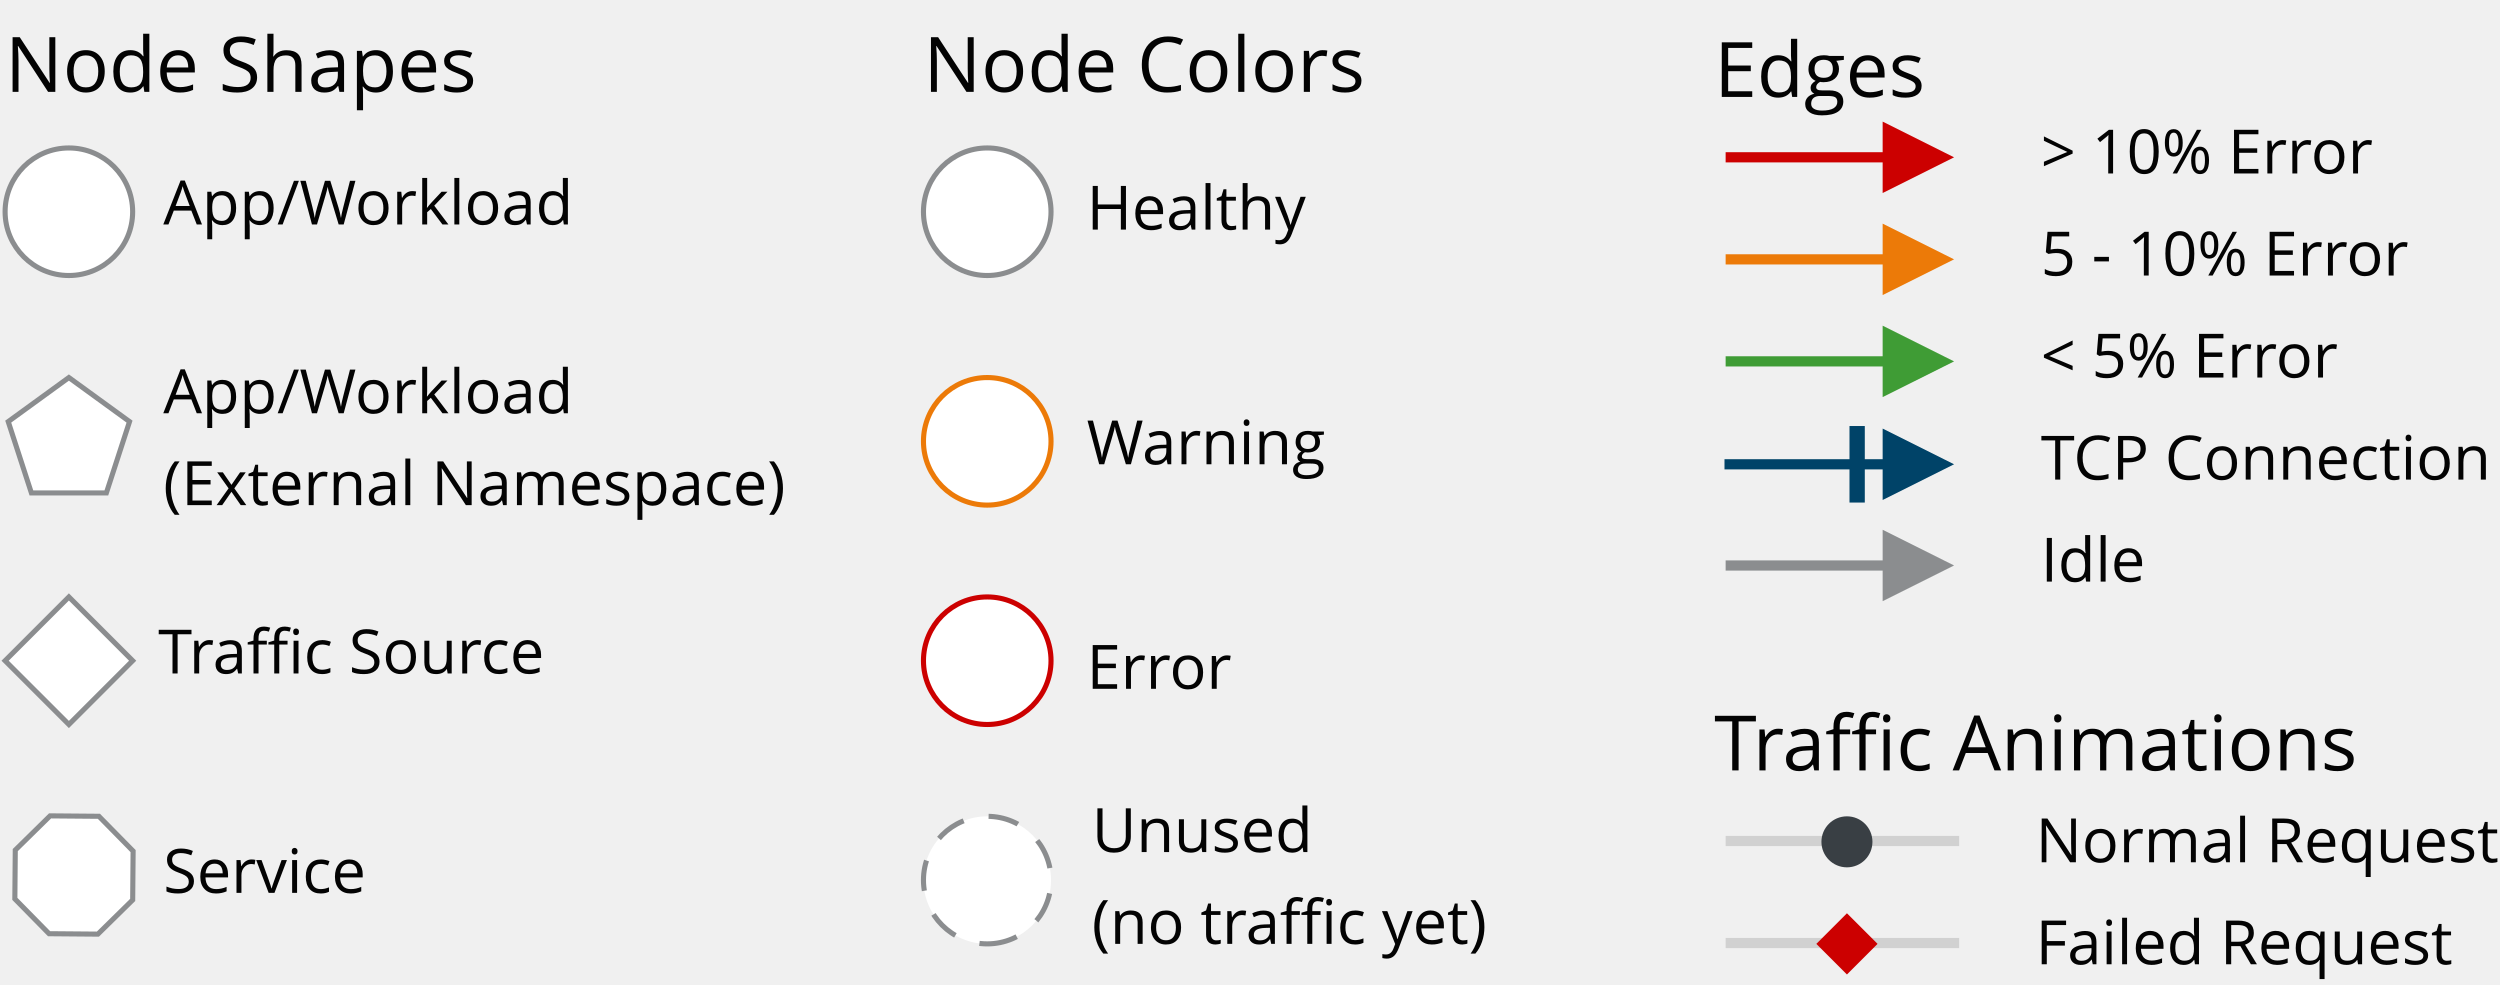
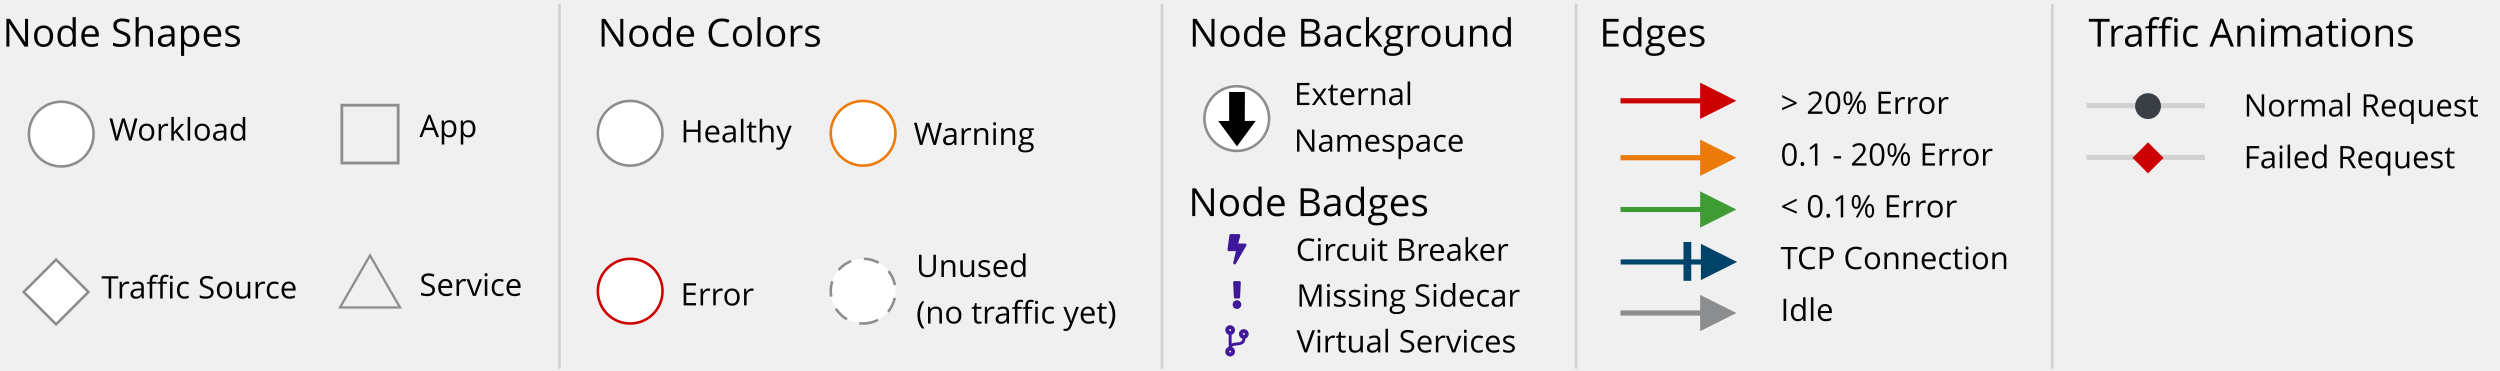
- <svg xmlns="http://www.w3.org/2000/svg" width="490px" height="193px" viewBox="0 0 490 193" version="1.1">
-   <defs />
-   <g id="service-graph" stroke="none" stroke-width="1" fill="none" fill-rule="evenodd">
-     <g id="Group-42" transform="translate(-2, 2)">
-       <path id="Line-3" d="M385,28.833 L371,21.833 L371,35.833 L385,28.833 Z M341.224,29.833 L372,29.833 L373,29.833 L373,27.833 L372,27.833 L341.224,27.833 L340.224,27.833 L340.224,29.833 L341.224,29.833 Z" fill="#CC0000" fill-rule="nonzero" />
-       <path id="Line-3" d="M385,48.833 L371,41.833 L371,55.833 L385,48.833 Z M341.224,49.833 L372,49.833 L373,49.833 L373,47.833 L372,47.833 L341.224,47.833 L340.224,47.833 L340.224,49.833 L341.224,49.833 Z" fill="#EC7A08" fill-rule="nonzero" />
-       <path id="Line-3" d="M385,68.833 L371,61.833 L371,75.833 L385,68.833 Z M341.224,69.833 L372,69.833 L373,69.833 L373,67.833 L372,67.833 L341.224,67.833 L340.224,67.833 L340.224,69.833 L341.224,69.833 Z" fill="#3F9C35" fill-rule="nonzero" />
-       <text id="&gt;-10%-Error" font-family="OpenSans, Open Sans" font-size="12" font-weight="normal" line-spacing="18" fill="#030303">
-         <tspan x="402" y="32">&gt; 10% Error</tspan>
-       </text>
-       <text id="5---10%-Error" font-family="OpenSans, Open Sans" font-size="12" font-weight="normal" line-spacing="18" fill="#030303">
-         <tspan x="402" y="52">5 - 10% Error</tspan>
-       </text>
-       <text id="&lt;-5%-Error" font-family="OpenSans, Open Sans" font-size="12" font-weight="normal" line-spacing="18" fill="#030303">
-         <tspan x="402" y="72">&lt; 5% Error</tspan>
-       </text>
-       <text id="Idle" font-family="OpenSans, Open Sans" font-size="12" font-weight="normal" line-spacing="18" fill="#030303">
-         <tspan x="402" y="112">Idle</tspan>
-       </text>
-       <text id="Normal-Request" font-family="OpenSans, Open Sans" font-size="12" font-weight="normal" line-spacing="18" fill="#030303">
-         <tspan x="401" y="167">Normal Request</tspan>
-       </text>
-       <text id="Failed-Request" font-family="OpenSans, Open Sans" font-size="12" font-weight="normal" line-spacing="18" fill="#030303">
-         <tspan x="401" y="187">Failed Request</tspan>
-       </text>
-       <text id="TCP-Connection" font-family="OpenSans, Open Sans" font-size="12" font-weight="normal" line-spacing="18" fill="#030303">
-         <tspan x="402" y="92">TCP Connection</tspan>
-       </text>
-       <path id="Line-3" d="M385,108.833 L371,101.833 L371,115.833 L385,108.833 Z M341.224,109.833 L372,109.833 L373,109.833 L373,107.833 L372,107.833 L341.224,107.833 L340.224,107.833 L340.224,109.833 L341.224,109.833 Z" fill="#8B8D8F" fill-rule="nonzero" />
-       <path d="M341.224,162.833 L385,162.833" id="Line-3" stroke="#D1D1D1" stroke-width="2" stroke-linecap="square" />
-       <path d="M341.224,182.833 L385,182.833" id="Line-3" stroke="#D1D1D1" stroke-width="2" stroke-linecap="square" />
-       <text id="Node-Shapes" font-family="OpenSans-Semibold, Open Sans" font-size="15" font-weight="500" line-spacing="10" fill="#030303">
-         <tspan x="3" y="16">Node Shapes</tspan>
-       </text>
-       <text id="Node-Colors" font-family="OpenSans-Semibold, Open Sans" font-size="15" font-weight="500" line-spacing="10" fill="#030303">
-         <tspan x="183" y="16">Node Colors</tspan>
-       </text>
-       <text id="Edges" font-family="OpenSans-Semibold, Open Sans" font-size="15" font-weight="500" line-spacing="10" fill="#030303">
-         <tspan x="338" y="17">Edges</tspan>
-       </text>
-       <text id="Traffic-Animations" font-family="OpenSans-Semibold, Open Sans" font-size="15" font-weight="500" line-spacing="10" fill="#030303">
-         <tspan x="338" y="149">Traffic Animations</tspan>
-       </text>
-       <circle id="Oval-3" fill="#393F44" cx="364" cy="163" r="5" />
-       <g id="Group" transform="translate(341, 83)">
-         <path id="Line" d="M44,6 L30,-1 L30,13 L44,6 Z M0,7 L31,7 L32,7 L32,5 L31,5 L0,5 L-1,5 L-1,7 L0,7 Z" fill="#004368" fill-rule="nonzero" />
-         <path d="M25,0 L25,12" id="Line-2" stroke="#004368" stroke-width="3" stroke-linecap="square" />
-       </g>
-       <polygon id="Polygon" fill="#CC0000" points="364 177 370 183 364 189 358 183" />
-       <g id="Group-8" transform="translate(183, 27)">
-         <text id="Healthy" font-family="OpenSans, Open Sans" font-size="12" font-weight="normal" line-spacing="18" fill="#030303">
-           <tspan x="32" y="16">Healthy</tspan>
-         </text>
-         <circle id="Oval-7" stroke="#8B8D8F" fill="#FFFFFF" cx="12.5" cy="12.5" r="12.5" />
-       </g>
-       <g id="Group-9" transform="translate(183, 72)">
-         <text id="Warning" font-family="OpenSans, Open Sans" font-size="12" font-weight="normal" line-spacing="18" fill="#030303">
-           <tspan x="32" y="17">Warning</tspan>
-         </text>
-         <circle id="Oval-7" stroke="#EC7A08" fill="#FFFFFF" cx="12.5" cy="12.5" r="12.5" />
-       </g>
-       <g id="Group-10" transform="translate(183, 115)">
-         <text id="Error" font-family="OpenSans, Open Sans" font-size="12" font-weight="normal" line-spacing="18" fill="#030303">
-           <tspan x="32" y="18">Error</tspan>
-         </text>
-         <circle id="Oval-7" stroke="#CC0000" fill="#FFFFFF" cx="12.5" cy="12.5" r="12.5" />
-       </g>
-       <g id="Group-11" transform="translate(183, 152)">
-         <text id="Unused-(no-traffic-y" font-family="OpenSans, Open Sans" font-size="12" font-weight="normal" line-spacing="18" fill="#030303">
-           <tspan x="33" y="13">Unused</tspan>
-           <tspan x="33" y="31">(no traffic yet)</tspan>
-         </text>
-         <path d="M12.5,31 C19.404,31 25,25.404 25,18.5 C25,11.596 19.404,6 12.5,6 C5.596,6 0,11.596 0,18.5 C0,25.404 5.596,31 12.5,31 Z" id="Oval-7" stroke="#8B8D8F" fill="#FFFFFF" stroke-dasharray="6,5" />
-       </g>
-       <g id="Group-3" transform="translate(0, 153)">
-         <text id="Service" font-family="OpenSans, Open Sans" font-size="12" font-weight="normal" line-spacing="18" fill="#030303">
-           <tspan x="34" y="20">Service</tspan>
-         </text>
-         <polygon id="Polygon" stroke="#8B8D8F" fill="#FFFFFF" transform="translate(16.5, 16.5) rotate(23) translate(-16.5, -16.5) " points="16.5 4 25.339 7.661 29 16.5 25.339 25.339 16.5 29 7.661 25.339 4 16.5 7.661 7.661" />
-       </g>
-       <g id="Group-6" transform="translate(3, 27)">
-         <text id="App/Workload" font-family="OpenSans, Open Sans" font-size="12" font-weight="normal" line-spacing="18" fill="#030303">
-           <tspan x="31" y="15">App/Workload</tspan>
-         </text>
-         <circle id="Oval-5" stroke="#8B8D8F" fill="#FFFFFF" cx="12.5" cy="12.5" r="12.5" />
-       </g>
-       <g id="Group-5" transform="translate(3, 66)">
-         <text id="App/Workload-(Extern" font-family="OpenSans, Open Sans" font-size="12" font-weight="normal" line-spacing="18" fill="#030303">
-           <tspan x="31" y="13">App/Workload</tspan>
-           <tspan x="31" y="31">(External Namespace)</tspan>
-         </text>
-         <polygon id="Polygon" stroke="#8B8D8F" fill="#FFFFFF" points="12.5 6 24.388 14.637 19.847 28.613 5.153 28.613 0.612 14.637" />
-       </g>
-       <g id="Group-7" transform="translate(3, 115)">
-         <text id="Traffic-Source" font-family="OpenSans, Open Sans" font-size="12" font-weight="normal" line-spacing="18" fill="#030303">
-           <tspan x="30" y="15">Traffic Source</tspan>
-         </text>
-         <polygon id="Polygon" stroke="#8B8D8F" fill="#FFFFFF" points="12.5 0 25 12.5 12.5 25 0 12.5" />
-       </g>
-     </g>
+ <svg xmlns="http://www.w3.org/2000/svg" width="966" height="143" viewBox="0 0 966 143" version="1.1" id="svg126">
+   <defs id="defs14">
+     <marker orient="auto" refY="0" refX="0" id="TriangleOutL" style="overflow:visible">
+       <path id="path2196" d="M 5.77,0 -2.88,5 V -5 Z" style="fill:#000000;fill-opacity:1;fill-rule:evenodd;stroke:#000000;stroke-width:1pt;stroke-opacity:1" transform="scale(0.8)" />
+     </marker>
+     <marker orient="auto" refY="0" refX="0" id="Arrow1Sstart" style="overflow:visible">
+       <path id="path1281" d="M 0,0 5,-5 -12.5,0 5,5 Z" style="fill:#000000;fill-opacity:1;fill-rule:evenodd;stroke:#000000;stroke-width:1pt;stroke-opacity:1" transform="matrix(0.2,0,0,0.2,1.2,0)" />
+     </marker>
+     <marker orient="auto" refY="0" refX="0" id="Arrow1Lend" style="overflow:visible">
+       <path id="path1272" d="M 0,0 5,-5 -12.5,0 5,5 Z" style="fill:#000000;fill-opacity:1;fill-rule:evenodd;stroke:#000000;stroke-width:1pt;stroke-opacity:1" transform="matrix(-0.8,0,0,-0.8,-10,0)" />
+     </marker>
+   </defs>
+   <path d="M 793,2 V 142" id="Line-4" style="fill:none;fill-rule:evenodd;stroke:#d1d1d1;stroke-width:1;stroke-linecap:square" />
+   <path d="M 449,2 V 142" id="path17" style="fill:none;fill-rule:evenodd;stroke:#d1d1d1;stroke-width:1;stroke-linecap:square" />
+   <path d="M 216.196,2 V 142" id="path19" style="fill:none;fill-rule:evenodd;stroke:#d1d1d1;stroke-width:1;stroke-linecap:square" />
+   <g style="fill:none;fill-rule:evenodd;stroke:none;stroke-width:1" id="Group-8" transform="translate(231,39)">
+     <text style="font-weight:normal;font-size:12px;font-family:OpenSans, 'Open Sans';fill:#030303" line-spacing="18" font-weight="normal" font-size="12" id="Healthy">
+       <tspan id="tspan21" y="16" x="32">Healthy</tspan>
+     </text>
+     <circle style="fill:#ffffff;stroke:#8b8d8f" r="12.5" cy="12.5" cx="12.5" id="Oval-7" />
  </g>
+   <g style="fill:none;fill-rule:evenodd;stroke:none;stroke-width:1" transform="translate(321,39)" id="Group-9">
+     <text style="font-weight:normal;font-size:12px;font-family:OpenSans, 'Open Sans';fill:#030303" line-spacing="18" font-weight="normal" font-size="12" id="Warning">
+       <tspan id="tspan26" y="17" x="32">Warning</tspan>
+     </text>
+     <circle style="fill:#ffffff;stroke:#ec7a08" r="12.5" cy="12.5" cx="12.5" id="circle29" />
+   </g>
+   <g style="fill:none;fill-rule:evenodd;stroke:none;stroke-width:1" transform="translate(231,100)" id="Group-10">
+     <text style="font-weight:normal;font-size:12px;font-family:OpenSans, 'Open Sans';fill:#030303" line-spacing="18" font-weight="normal" font-size="12" id="Error">
+       <tspan id="tspan32" y="18" x="32">Error</tspan>
+     </text>
+     <circle style="fill:#ffffff;stroke:#cc0000" r="12.5" cy="12.5" cx="12.5" id="circle35" />
+   </g>
+   <text id="Unused-(no-traffic-y" font-size="12" font-weight="normal" line-spacing="18" style="font-weight:normal;font-size:12px;font-family:OpenSans, 'Open Sans';fill:#030303;fill-rule:evenodd;stroke:none;stroke-width:1" x="321" y="94">
+     <tspan x="354" y="107" id="tspan38">Unused</tspan>
+     <tspan x="354" y="125" id="tspan40">(no traffic yet)</tspan>
+   </text>
+   <path d="m 333.5,125 c 6.904,0 12.5,-5.596 12.5,-12.5 0,-6.904 -5.596,-12.5 -12.5,-12.5 -6.904,0 -12.5,5.596 -12.5,12.5 0,6.904 5.596,12.5 12.5,12.5 z" id="path43" style="fill:#ffffff;fill-rule:evenodd;stroke:#8b8d8f;stroke-width:1;stroke-dasharray:6, 5" />
+   <text style="font-weight:normal;font-size:12px;font-family:OpenSans, 'Open Sans';fill:#030303;fill-rule:evenodd;stroke:none;stroke-width:1" line-spacing="18" font-weight="normal" font-size="12" id="text447" x="467.008" y="27.602">
+     <tspan id="tspan443" y="40.602" x="500.008">External</tspan>
+     <tspan id="tspan445" y="58.602" x="500.008">Namespace</tspan>
+   </text>
+   <text id="Node-Colors" font-size="15" font-weight="500" line-spacing="10" style="font-weight:500;font-size:15px;font-family:OpenSans-Semibold, 'Open Sans';fill:#030303;fill-rule:evenodd;stroke:none;stroke-width:1" x="-93" y="2">
+     <tspan x="231" y="18" id="tspan47">Node Colors</tspan>
+   </text>
+   <text id="Edges" font-size="15" font-weight="500" line-spacing="10" style="font-weight:500;font-size:15px;font-family:OpenSans-Semibold, 'Open Sans';fill:#030303;fill-rule:evenodd;stroke:none;stroke-width:1" x="51" y="2">
+     <tspan x="618" y="18" id="tspan51">Edges</tspan>
+   </text>
+   <text y="31" x="627" style="font-weight:normal;font-size:12px;font-family:OpenSans, 'Open Sans';fill:#030303;fill-rule:evenodd;stroke:none;stroke-width:1" line-spacing="18" font-weight="normal" font-size="12" id="&gt;-20%-Error">
+     <tspan id="tspan58" y="44" x="688">&gt; 20% Error</tspan>
+   </text>
+   <text y="31" x="627" style="font-weight:normal;font-size:12px;font-family:OpenSans, 'Open Sans';fill:#030303;fill-rule:evenodd;stroke:none;stroke-width:1" line-spacing="18" font-weight="normal" font-size="12" id="0.1---20%-Error">
+     <tspan id="tspan61" y="64" x="688">0.1 - 20% Error</tspan>
+   </text>
+   <text y="31" x="627" style="font-weight:normal;font-size:12px;font-family:OpenSans, 'Open Sans';fill:#030303;fill-rule:evenodd;stroke:none;stroke-width:1" line-spacing="18" font-weight="normal" font-size="12" id="&lt;-0.1%-Error">
+     <tspan id="tspan64" y="84" x="688">&lt; 0.1% Error</tspan>
+   </text>
+   <text y="31" x="627" style="font-weight:normal;font-size:12px;font-family:OpenSans, 'Open Sans';fill:#030303;fill-rule:evenodd;stroke:none;stroke-width:1" line-spacing="18" font-weight="normal" font-size="12" id="Idle">
+     <tspan id="tspan67" y="124" x="688">Idle</tspan>
+   </text>
+   <text y="31" x="627" style="font-weight:normal;font-size:12px;font-family:OpenSans, 'Open Sans';fill:#030303;fill-rule:evenodd;stroke:none;stroke-width:1" line-spacing="18" font-weight="normal" font-size="12" id="TCP-Connection">
+     <tspan id="tspan70" y="104" x="688">TCP Connection</tspan>
+   </text>
+   <path id="Line" d="m 671.224,101.222 -14,-7 v 14 z m -44,1 h 31 1 v -2 h -1 -31 -1 v 2 z" style="fill:#004368;fill-rule:nonzero;stroke:none;stroke-width:1" />
+   <path d="m 652,95 v 12" id="Line-2" style="fill:none;fill-rule:evenodd;stroke:#004368;stroke-width:3;stroke-linecap:square" />
+   <text id="Traffic-Animations" font-size="15" font-weight="500" line-spacing="10" style="font-weight:500;font-size:15px;font-family:OpenSans-Semibold, 'Open Sans';fill:#030303;fill-rule:evenodd;stroke:none;stroke-width:1" x="51" y="2">
+     <tspan x="807" y="18" id="tspan79">Traffic Animations</tspan>
+   </text>
+   <text style="font-weight:normal;font-size:12px;font-family:OpenSans, 'Open Sans';fill:#030303;fill-rule:evenodd;stroke:none;stroke-width:1" line-spacing="18" font-weight="normal" font-size="12" id="Normal-Request" x="807" y="32">
+     <tspan id="tspan82" y="45" x="867">Normal Request</tspan>
+   </text>
+   <text style="font-weight:normal;font-size:12px;font-family:OpenSans, 'Open Sans';fill:#030303;fill-rule:evenodd;stroke:none;stroke-width:1" line-spacing="18" font-weight="normal" font-size="12" id="Failed-Request" x="807" y="32">
+     <tspan id="tspan85" y="65" x="867">Failed Request</tspan>
+   </text>
+   <path style="fill:none;fill-rule:evenodd;stroke:#d1d1d1;stroke-width:2;stroke-linecap:square" id="path88" d="M 807.224,40.833 H 851" />
+   <path style="fill:none;fill-rule:evenodd;stroke:#d1d1d1;stroke-width:2;stroke-linecap:square" id="path90" d="M 807.224,60.833 H 851" />
+   <circle style="fill:#393f44;fill-rule:evenodd;stroke:none;stroke-width:1" r="5" cy="41" cx="830" id="Oval-3" />
+   <polygon style="fill:#cc0000;fill-rule:evenodd;stroke:none;stroke-width:1" points="17,29 23,23 29,29 23,35 " id="Polygon" transform="translate(807,32)" />
+   <text style="font-weight:normal;font-size:12px;font-family:OpenSans, 'Open Sans';fill:#030303;fill-rule:evenodd;stroke:none;stroke-width:1" line-spacing="18" font-weight="normal" font-size="12" id="Failed-Request-7" x="440.707" y="67.785">
+     <tspan id="tspan85-5" y="100.785" x="500.707">Circuit Breaker</tspan>
+   </text>
+   <text y="39.314" x="11.163" id="App/Workload" font-size="12" font-weight="normal" line-spacing="18" style="font-weight:normal;font-size:12px;font-family:OpenSans, 'Open Sans';fill:#030303;fill-rule:evenodd;stroke:none;stroke-width:1">
+     <tspan x="42.163" y="54.314" id="tspan95">Workload</tspan>
+   </text>
+   <circle id="Oval-5" cx="23.663" cy="51.814" r="12.5" style="fill:#ffffff;fill-rule:evenodd;stroke:#8b8d8f;stroke-width:1" />
+   <circle style="fill:#ffffff;fill-rule:evenodd;stroke:#8b8d8f;stroke-width:1" r="12.5" cy="45.814" cx="477.879" id="circle2046" />
+   <text x="131.065" id="App/Workload-(Extern" font-size="12" font-weight="normal" line-spacing="18" style="font-weight:normal;font-size:12px;font-family:OpenSans, 'Open Sans';fill:#030303;fill-rule:evenodd;stroke:none;stroke-width:1" y="39.966">
+     <tspan x="162.065" y="52.966" id="tspan100">App</tspan>
+   </text>
+   <text y="94.314" x="128.065" id="Service" font-size="12" font-weight="normal" line-spacing="18" style="font-weight:normal;font-size:12px;font-family:OpenSans, 'Open Sans';fill:#030303;fill-rule:evenodd;stroke:none;stroke-width:1">
+     <tspan x="162.065" y="114.314" id="tspan108">Service</tspan>
+   </text>
+   <path style="fill:#40199a;fill-opacity:1;fill-rule:evenodd;stroke:none;stroke-width:0.023" d="m 481.088,94.11 h -2.646 l 0.794,-2.977 c 0.093,-0.349 -0.171,-0.692 -0.532,-0.692 h -3.119 c -0.276,0 -0.509,0.204 -0.546,0.478 l -0.734,5.504 c -0.044,0.33 0.213,0.623 0.546,0.623 h 2.722 l -1.056,4.46 c -0.083,0.348 0.184,0.677 0.535,0.677 0.191,0 0.376,-0.1 0.476,-0.275 l 4.036,-6.972 c 0.212,-0.366 -0.052,-0.826 -0.476,-0.826 z" id="path1166" />
+   <g style="fill:none;fill-rule:evenodd;stroke:none;stroke-width:1" transform="translate(9.163209,100.314)" id="Group-7">
+     <text style="font-weight:normal;font-size:12px;font-family:OpenSans, 'Open Sans';fill:#030303" line-spacing="18" font-weight="normal" font-size="12" id="Traffic-Source">
+       <tspan id="tspan114" y="15" x="30">Traffic Source</tspan>
+     </text>
+     <polygon style="fill:#ffffff;stroke:#8b8d8f" points="0,12.5 12.5,0 25,12.5 12.5,25 " id="polygon117" />
+   </g>
+   <path id="path1214" d="m 479.648,117.695 c 0,0.925 -0.753,1.678 -1.678,1.678 -0.925,0 -1.678,-0.753 -1.678,-1.678 0,-0.925 0.753,-1.678 1.678,-1.678 0.925,0 1.678,0.753 1.678,1.678 z m -3.161,-8.531 0.285,5.704 c 0.013,0.268 0.234,0.478 0.503,0.478 h 1.391 c 0.268,0 0.489,-0.21 0.503,-0.478 l 0.285,-5.704 c 0.014,-0.287 -0.215,-0.528 -0.503,-0.528 h -1.962 c -0.288,0 -0.517,0.241 -0.503,0.528 z" style="fill:#40199a;fill-opacity:1;fill-rule:evenodd;stroke:none;stroke-width:0.021" />
+   <path id="path1287" d="m 482.5,129.055 c 0,-1.043 -0.845,-1.887 -1.887,-1.887 -1.043,0 -1.887,0.845 -1.887,1.887 0,0.859 0.573,1.583 1.357,1.812 -0.014,0.38 -0.099,0.672 -0.26,0.871 -0.363,0.453 -1.163,0.528 -2.01,0.606 -0.665,0.061 -1.354,0.127 -1.918,0.399 v -3.397 c 0.767,-0.241 1.321,-0.956 1.321,-1.8 0,-1.043 -0.845,-1.887 -1.887,-1.887 -1.043,0 -1.887,0.845 -1.887,1.887 0,0.845 0.554,1.56 1.321,1.8 v 4.702 c -0.767,0.243 -1.321,0.958 -1.321,1.803 0,1.043 0.845,1.887 1.887,1.887 1.043,0 1.887,-0.845 1.887,-1.887 0,-0.802 -0.5,-1.489 -1.208,-1.76 0.073,-0.123 0.184,-0.231 0.352,-0.316 0.382,-0.193 0.953,-0.245 1.56,-0.302 0.996,-0.092 2.123,-0.198 2.789,-1.024 0.33,-0.411 0.498,-0.939 0.51,-1.602 0.746,-0.255 1.283,-0.96 1.283,-1.791 z m -7.172,-1.887 c 0.208,0 0.378,0.17 0.378,0.377 0,0.208 -0.17,0.377 -0.378,0.377 -0.208,0 -0.377,-0.17 -0.377,-0.377 0,-0.208 0.17,-0.377 0.377,-0.377 z m 0,9.06 c -0.208,0 -0.377,-0.17 -0.377,-0.377 0,-0.208 0.17,-0.377 0.377,-0.377 0.208,0 0.378,0.17 0.378,0.377 0,0.208 -0.17,0.377 -0.378,0.377 z m 5.285,-7.55 c 0.208,0 0.377,0.17 0.377,0.377 0,0.208 -0.17,0.377 -0.377,0.377 -0.208,0 -0.378,-0.17 -0.378,-0.377 0,-0.208 0.17,-0.377 0.378,-0.377 z" style="fill:#40199a;fill-opacity:1;fill-rule:evenodd;stroke:none;stroke-width:0.024" />
+   <text id="Node-Shapes" font-size="15" font-weight="500" line-spacing="10" style="font-weight:500;font-size:15px;font-family:OpenSans-Semibold, 'Open Sans';fill:#030303;fill-rule:evenodd;stroke:none;stroke-width:1" x="1" y="2">
+     <tspan x="1" y="18" id="tspan121">Node Shapes</tspan>
+   </text>
+   <text y="67.484" x="-296.784" id="Traffic-Animations-3" font-size="15" font-weight="500" line-spacing="10" style="font-weight:500;font-size:15px;font-family:OpenSans-Semibold, 'Open Sans';fill:#030303;fill-rule:evenodd;stroke:none;stroke-width:1">
+     <tspan x="459.216" y="83.484" id="tspan79-6">Node Badges</tspan>
+   </text>
+   <text style="font-weight:normal;font-size:12px;font-family:OpenSans, 'Open Sans';fill:#030303;fill-rule:evenodd;stroke:none;stroke-width:1" line-spacing="18" font-weight="normal" font-size="12" id="Failed-Request-7-3" x="440.964" y="85.478">
+     <tspan id="tspan85-5-5" y="118.478" x="500.964">Missing Sidecar</tspan>
+   </text>
+   <text style="font-weight:normal;font-size:12px;font-family:OpenSans, 'Open Sans';fill:#030303;fill-rule:evenodd;stroke:none;stroke-width:1" line-spacing="18" font-weight="normal" font-size="12" id="Failed-Request-7-6" x="440.964" y="103.171">
+     <tspan id="tspan85-5-2" y="136.171" x="500.964">Virtual Services</tspan>
+   </text>
+   <path transform="matrix(0.8866966,0,0,0.9103325,8.761059,7.274937)" d="m 163.628,61.193 -24.538,0 0,-24.538 24.538,0 z" id="path1261" style="fill:none;fill-opacity:1;fill-rule:evenodd;stroke:#8b8d8f;stroke-width:1.214;stroke-opacity:1" />
+   <path id="path132" d="m 142.971,98.706 11.603,20.097 -23.206,0 z" style="fill:none;fill-opacity:1;stroke:#8b8d8f;stroke-width:0.887;stroke-opacity:1" />
+   <text y="2" x="135.435" style="font-weight:500;font-size:15px;font-family:OpenSans-Semibold, 'Open Sans';fill:#030303;fill-rule:evenodd;stroke:none;stroke-width:1" line-spacing="10" font-weight="500" font-size="15" id="text2036">
+     <tspan id="tspan2034" y="18" x="459.435">Node Background</tspan>
+   </text>
+   <flowRoot xml:space="preserve" id="flowRoot2038" style="font-style:normal;font-weight:normal;font-size:40px;line-height:1.25;font-family:sans-serif;letter-spacing:0px;word-spacing:0px;fill:#000000;fill-opacity:1;stroke:none">
+     <flowRegion id="flowRegion2040">
+       <rect id="rect2042" width="169.172" height="184.268" x="587.438" y="-10.187" />
+     </flowRegion>
+     <flowPara id="flowPara2044" />
+   </flowRoot>
+   <g id="g413" transform="translate(-20,-6)">
+     <path style="color:#000000;font-style:normal;font-variant:normal;font-weight:normal;font-stretch:normal;font-size:medium;line-height:normal;font-family:sans-serif;font-variant-ligatures:normal;font-variant-position:normal;font-variant-caps:normal;font-variant-numeric:normal;font-variant-alternates:normal;font-feature-settings:normal;text-indent:0;text-align:start;text-decoration:none;text-decoration-line:none;text-decoration-style:solid;text-decoration-color:#000000;letter-spacing:normal;word-spacing:normal;text-transform:none;writing-mode:lr-tb;direction:ltr;text-orientation:mixed;dominant-baseline:auto;baseline-shift:baseline;text-anchor:start;white-space:normal;shape-padding:0;clip-rule:nonzero;display:inline;overflow:visible;visibility:visible;opacity:1;isolation:auto;mix-blend-mode:normal;color-interpolation:sRGB;color-interpolation-filters:linearRGB;solid-color:#000000;solid-opacity:1;vector-effect:none;fill:#000000;fill-opacity:1;fill-rule:nonzero;stroke:none;stroke-width:1.431;stroke-linecap:butt;stroke-linejoin:miter;stroke-miterlimit:4;stroke-dasharray:none;stroke-dashoffset:0;stroke-opacity:1;color-rendering:auto;image-rendering:auto;shape-rendering:auto;text-rendering:auto;enable-background:accumulate" d="m 494.938,41.541 v 13.113 h 6.021 l 0.079,-13.113 z" id="path2052" />
+     <path style="fill:#000000;fill-opacity:1;fill-rule:evenodd;stroke:#000000;stroke-width:1.145pt;stroke-opacity:1" d="m 497.968,61.259 -5.724,-7.744 11.448,-0.039 z" id="path419" />
+   </g>
+   <path style="fill:none;fill-rule:evenodd;stroke:#d1d1d1;stroke-width:1;stroke-linecap:square" id="path137" d="M 609,2 V 142" />
+   <path style="fill:#cc0000;fill-rule:nonzero;stroke:none;stroke-width:1" d="m 670.936,38.949 -14,-7 v 14 z m -43.776,1 h 30.776 1 v -2 h -1 -30.776 -1 v 2 z" id="Line-3" />
+   <path id="path54" d="m 670.935,60.949 -14,-7 v 14 z m -43.776,1 h 30.776 1 v -2 h -1 -30.776 -1 v 2 z" style="fill:#ec7a08;fill-rule:nonzero;stroke:none;stroke-width:1" />
+   <path id="path56" d="m 670.935,80.949 -14,-7 v 14 z m -43.776,1 h 30.776 1 v -2 h -1 -30.776 -1 v 2 z" style="fill:#3f9c35;fill-rule:nonzero;stroke:none;stroke-width:1" />
+   <path id="path73" d="m 670.935,120.949 -14,-7 v 14 z m -43.776,1 h 30.776 1 v -2 h -1 -30.776 -1 v 2 z" style="fill:#8b8d8f;fill-rule:nonzero;stroke:none;stroke-width:1" />
</svg>
